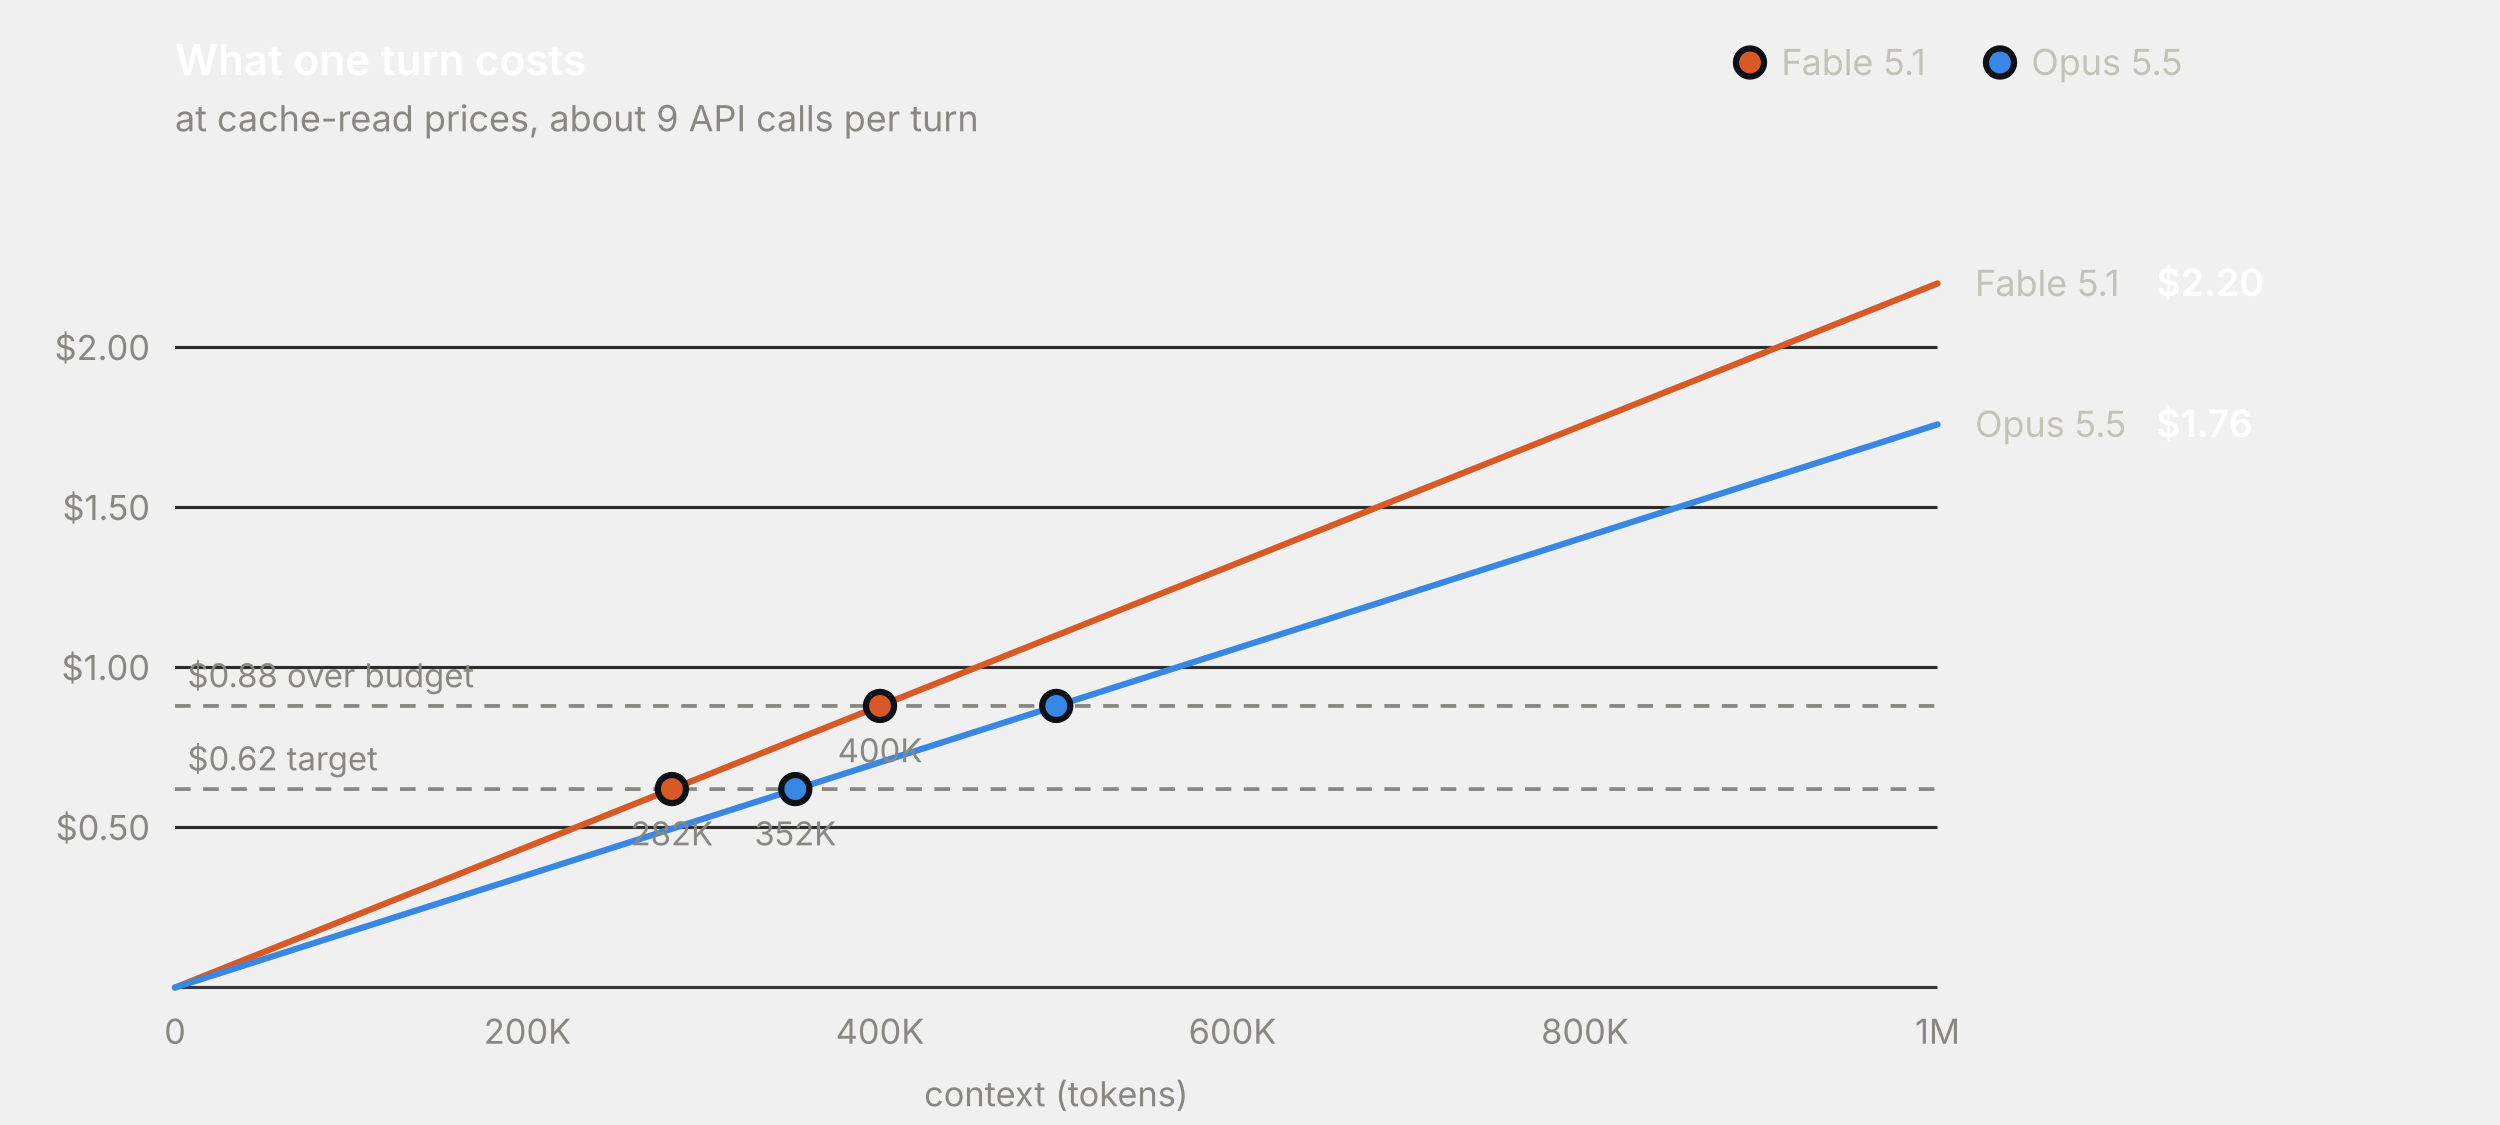
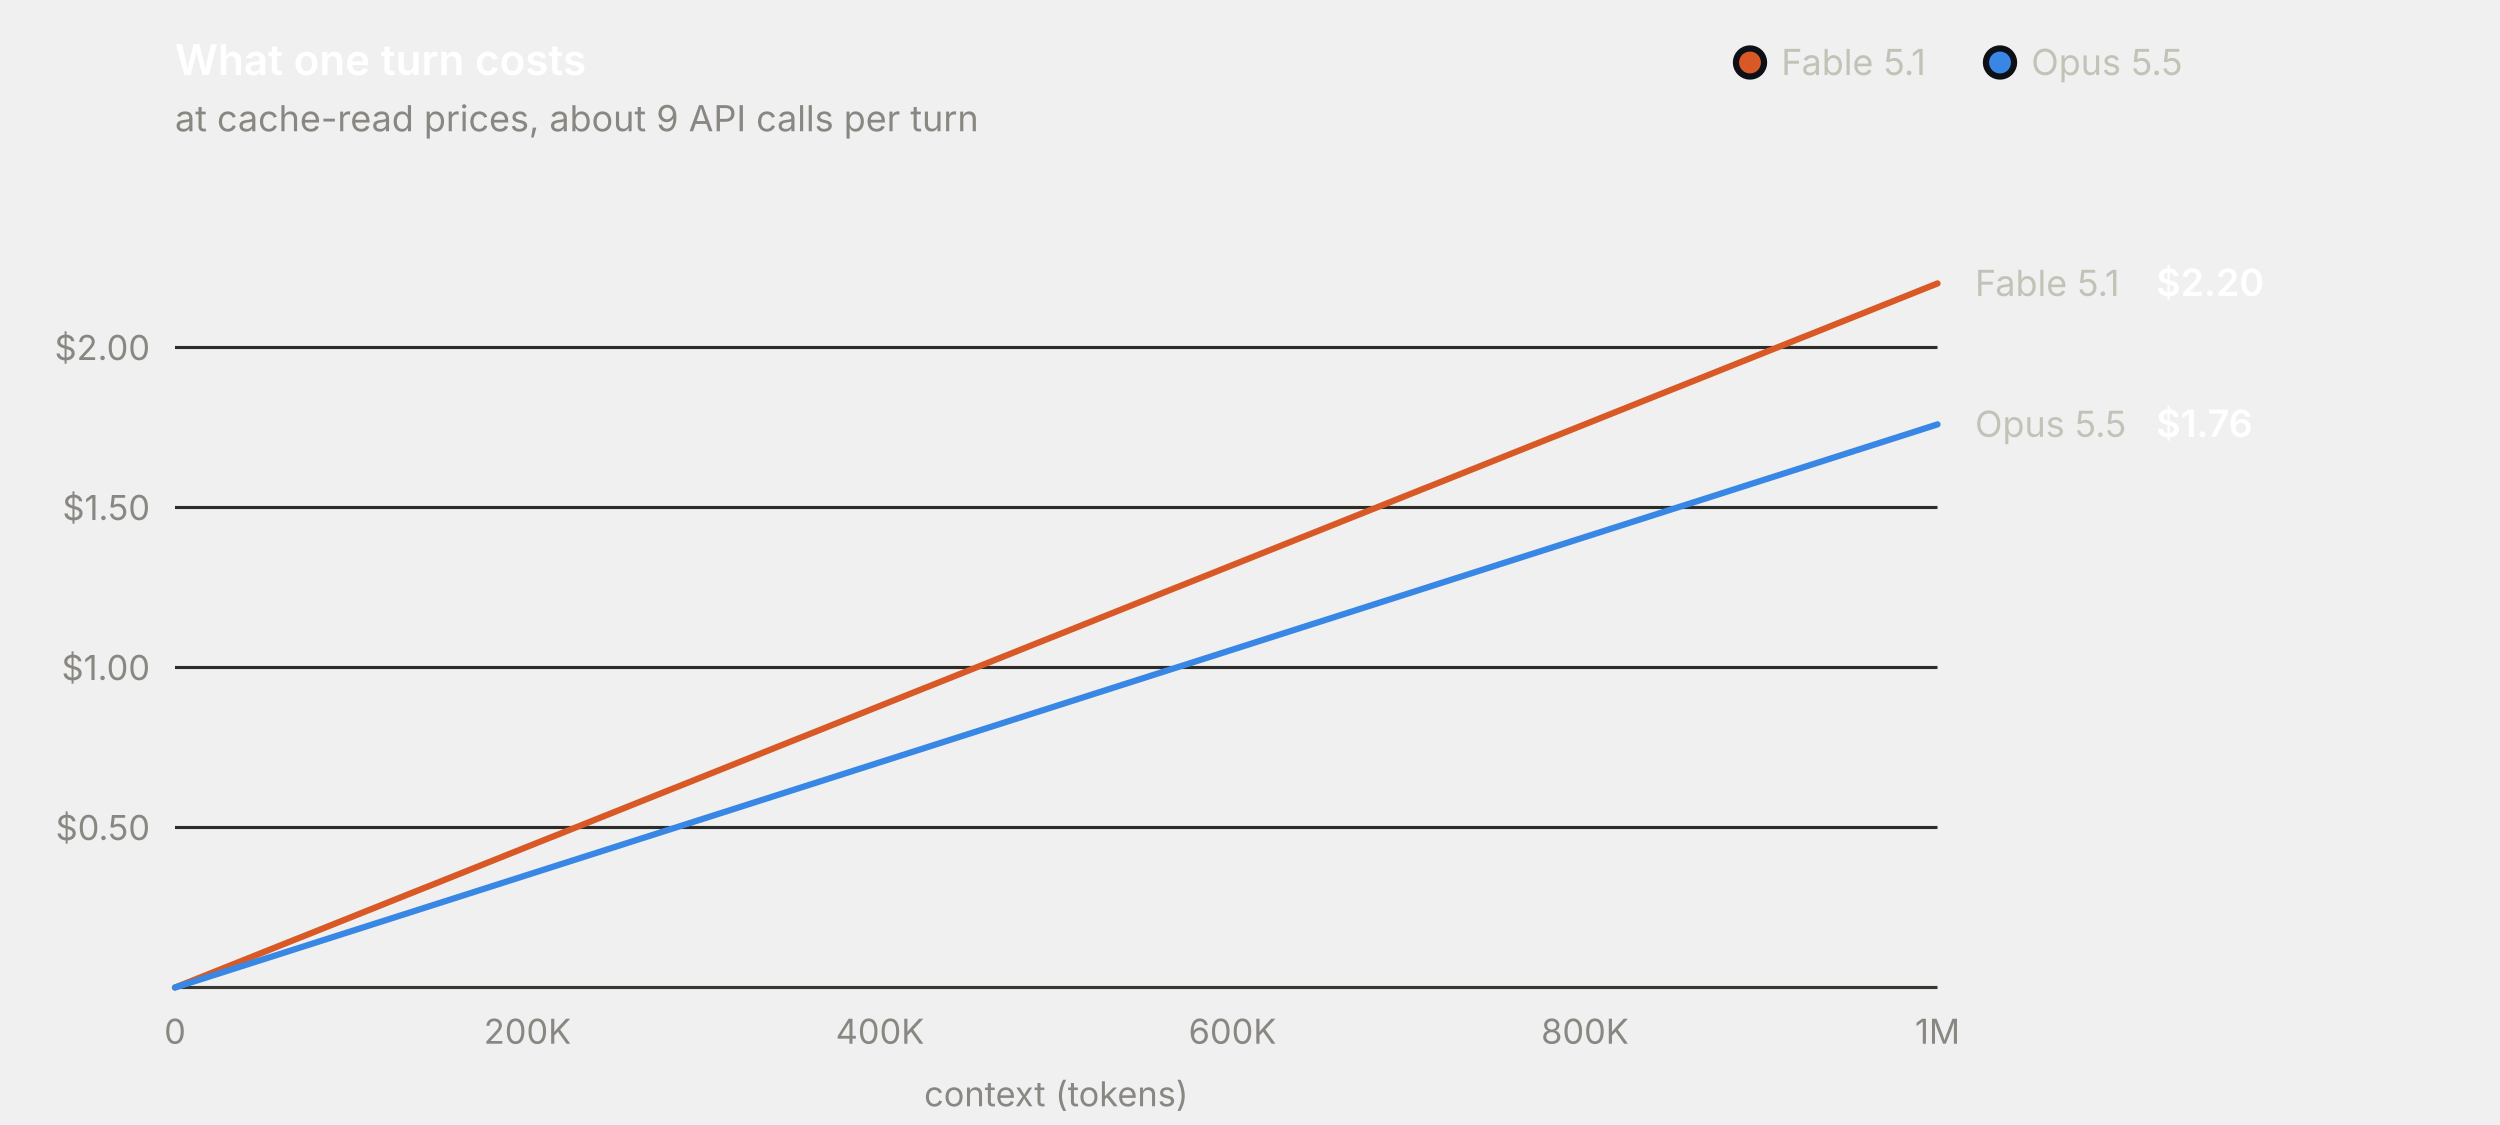
<svg xmlns="http://www.w3.org/2000/svg" width="800" height="360" viewBox="0 0 800 360" font-family="system-ui, -apple-system, Segoe UI, sans-serif">
  <text x="56" y="24" fill="#ffffff" font-size="13.5" text-anchor="start" font-weight="600">What one turn costs</text>
  <text x="56" y="42" fill="#898781" font-size="11.5" text-anchor="start">at cache-read prices, about 9 API calls per turn</text>
  <circle cx="560" cy="20" r="4.5" fill="#d95926" stroke="#0d1117" stroke-width="2" />
  <text x="570" y="24" fill="#c3c2b7" font-size="11.5" text-anchor="start">Fable 5.1</text>
  <circle cx="640" cy="20" r="4.5" fill="#3987e5" stroke="#0d1117" stroke-width="2" />
  <text x="650" y="24" fill="#c3c2b7" font-size="11.5" text-anchor="start">Opus 5.5</text>
  <line x1="56" y1="264.8" x2="620" y2="264.8" stroke="#2c2c2a" stroke-width="1" />
  <text x="48" y="268.8" fill="#898781" font-size="11" text-anchor="end">$0.50</text>
  <line x1="56" y1="213.6" x2="620" y2="213.6" stroke="#2c2c2a" stroke-width="1" />
  <text x="48" y="217.6" fill="#898781" font-size="11" text-anchor="end">$1.00</text>
  <line x1="56" y1="162.4" x2="620" y2="162.4" stroke="#2c2c2a" stroke-width="1" />
  <text x="48" y="166.4" fill="#898781" font-size="11" text-anchor="end">$1.50</text>
  <line x1="56" y1="111.2" x2="620" y2="111.2" stroke="#2c2c2a" stroke-width="1" />
  <text x="48" y="115.2" fill="#898781" font-size="11" text-anchor="end">$2.00</text>
  <line x1="56" y1="316" x2="620" y2="316" stroke="#383835" stroke-width="1" />
  <text x="56" y="334" fill="#898781" font-size="11" text-anchor="middle">0</text>
  <text x="168.8" y="334" fill="#898781" font-size="11" text-anchor="middle">200K</text>
  <text x="281.6" y="334" fill="#898781" font-size="11" text-anchor="middle">400K</text>
  <text x="394.4" y="334" fill="#898781" font-size="11" text-anchor="middle">600K</text>
  <text x="507.2" y="334" fill="#898781" font-size="11" text-anchor="middle">800K</text>
  <text x="620" y="334" fill="#898781" font-size="11" text-anchor="middle">1M</text>
  <text x="338" y="354" fill="#898781" font-size="11" text-anchor="middle">context (tokens)</text>
-   <line x1="56" y1="252.5" x2="620" y2="252.5" stroke="#898781" stroke-width="1.2" stroke-dasharray="5 4" />
-   <text x="60" y="246.5" fill="#898781" font-size="10.5" text-anchor="start">$0.62 target</text>
-   <line x1="56" y1="225.9" x2="620" y2="225.9" stroke="#898781" stroke-width="1.2" stroke-dasharray="5 4" />
-   <text x="60" y="219.9" fill="#898781" font-size="10.5" text-anchor="start">$0.88 over budget</text>
  <polyline points="56,316 620,90.7" fill="none" stroke="#d95926" stroke-width="2" stroke-linecap="round" stroke-linejoin="round" />
  <polyline points="56,316 620,135.8" fill="none" stroke="#3987e5" stroke-width="2" stroke-linecap="round" stroke-linejoin="round" />
-   <circle cx="215" cy="252.5" r="4.5" fill="#d95926" stroke="#0d1117" stroke-width="2" />
-   <text x="215" y="270.5" fill="#898781" font-size="10.5" text-anchor="middle">282K</text>
-   <circle cx="281.6" cy="225.9" r="4.5" fill="#d95926" stroke="#0d1117" stroke-width="2" />
-   <text x="281.6" y="243.9" fill="#898781" font-size="10.5" text-anchor="middle">400K</text>
-   <circle cx="254.5" cy="252.5" r="4.5" fill="#3987e5" stroke="#0d1117" stroke-width="2" />
-   <text x="254.5" y="270.5" fill="#898781" font-size="10.5" text-anchor="middle">352K</text>
-   <circle cx="338" cy="225.9" r="4.5" fill="#3987e5" stroke="#0d1117" stroke-width="2" />
  <text x="632" y="94.7" fill="#c3c2b7" font-size="11.5" text-anchor="start">Fable 5.1</text>
  <text x="690" y="94.7" fill="#ffffff" font-size="12" text-anchor="start" font-weight="600">$2.20</text>
  <text x="632" y="139.8" fill="#c3c2b7" font-size="11.5" text-anchor="start">Opus 5.5</text>
  <text x="690" y="139.8" fill="#ffffff" font-size="12" text-anchor="start" font-weight="600">$1.76</text>
</svg>
